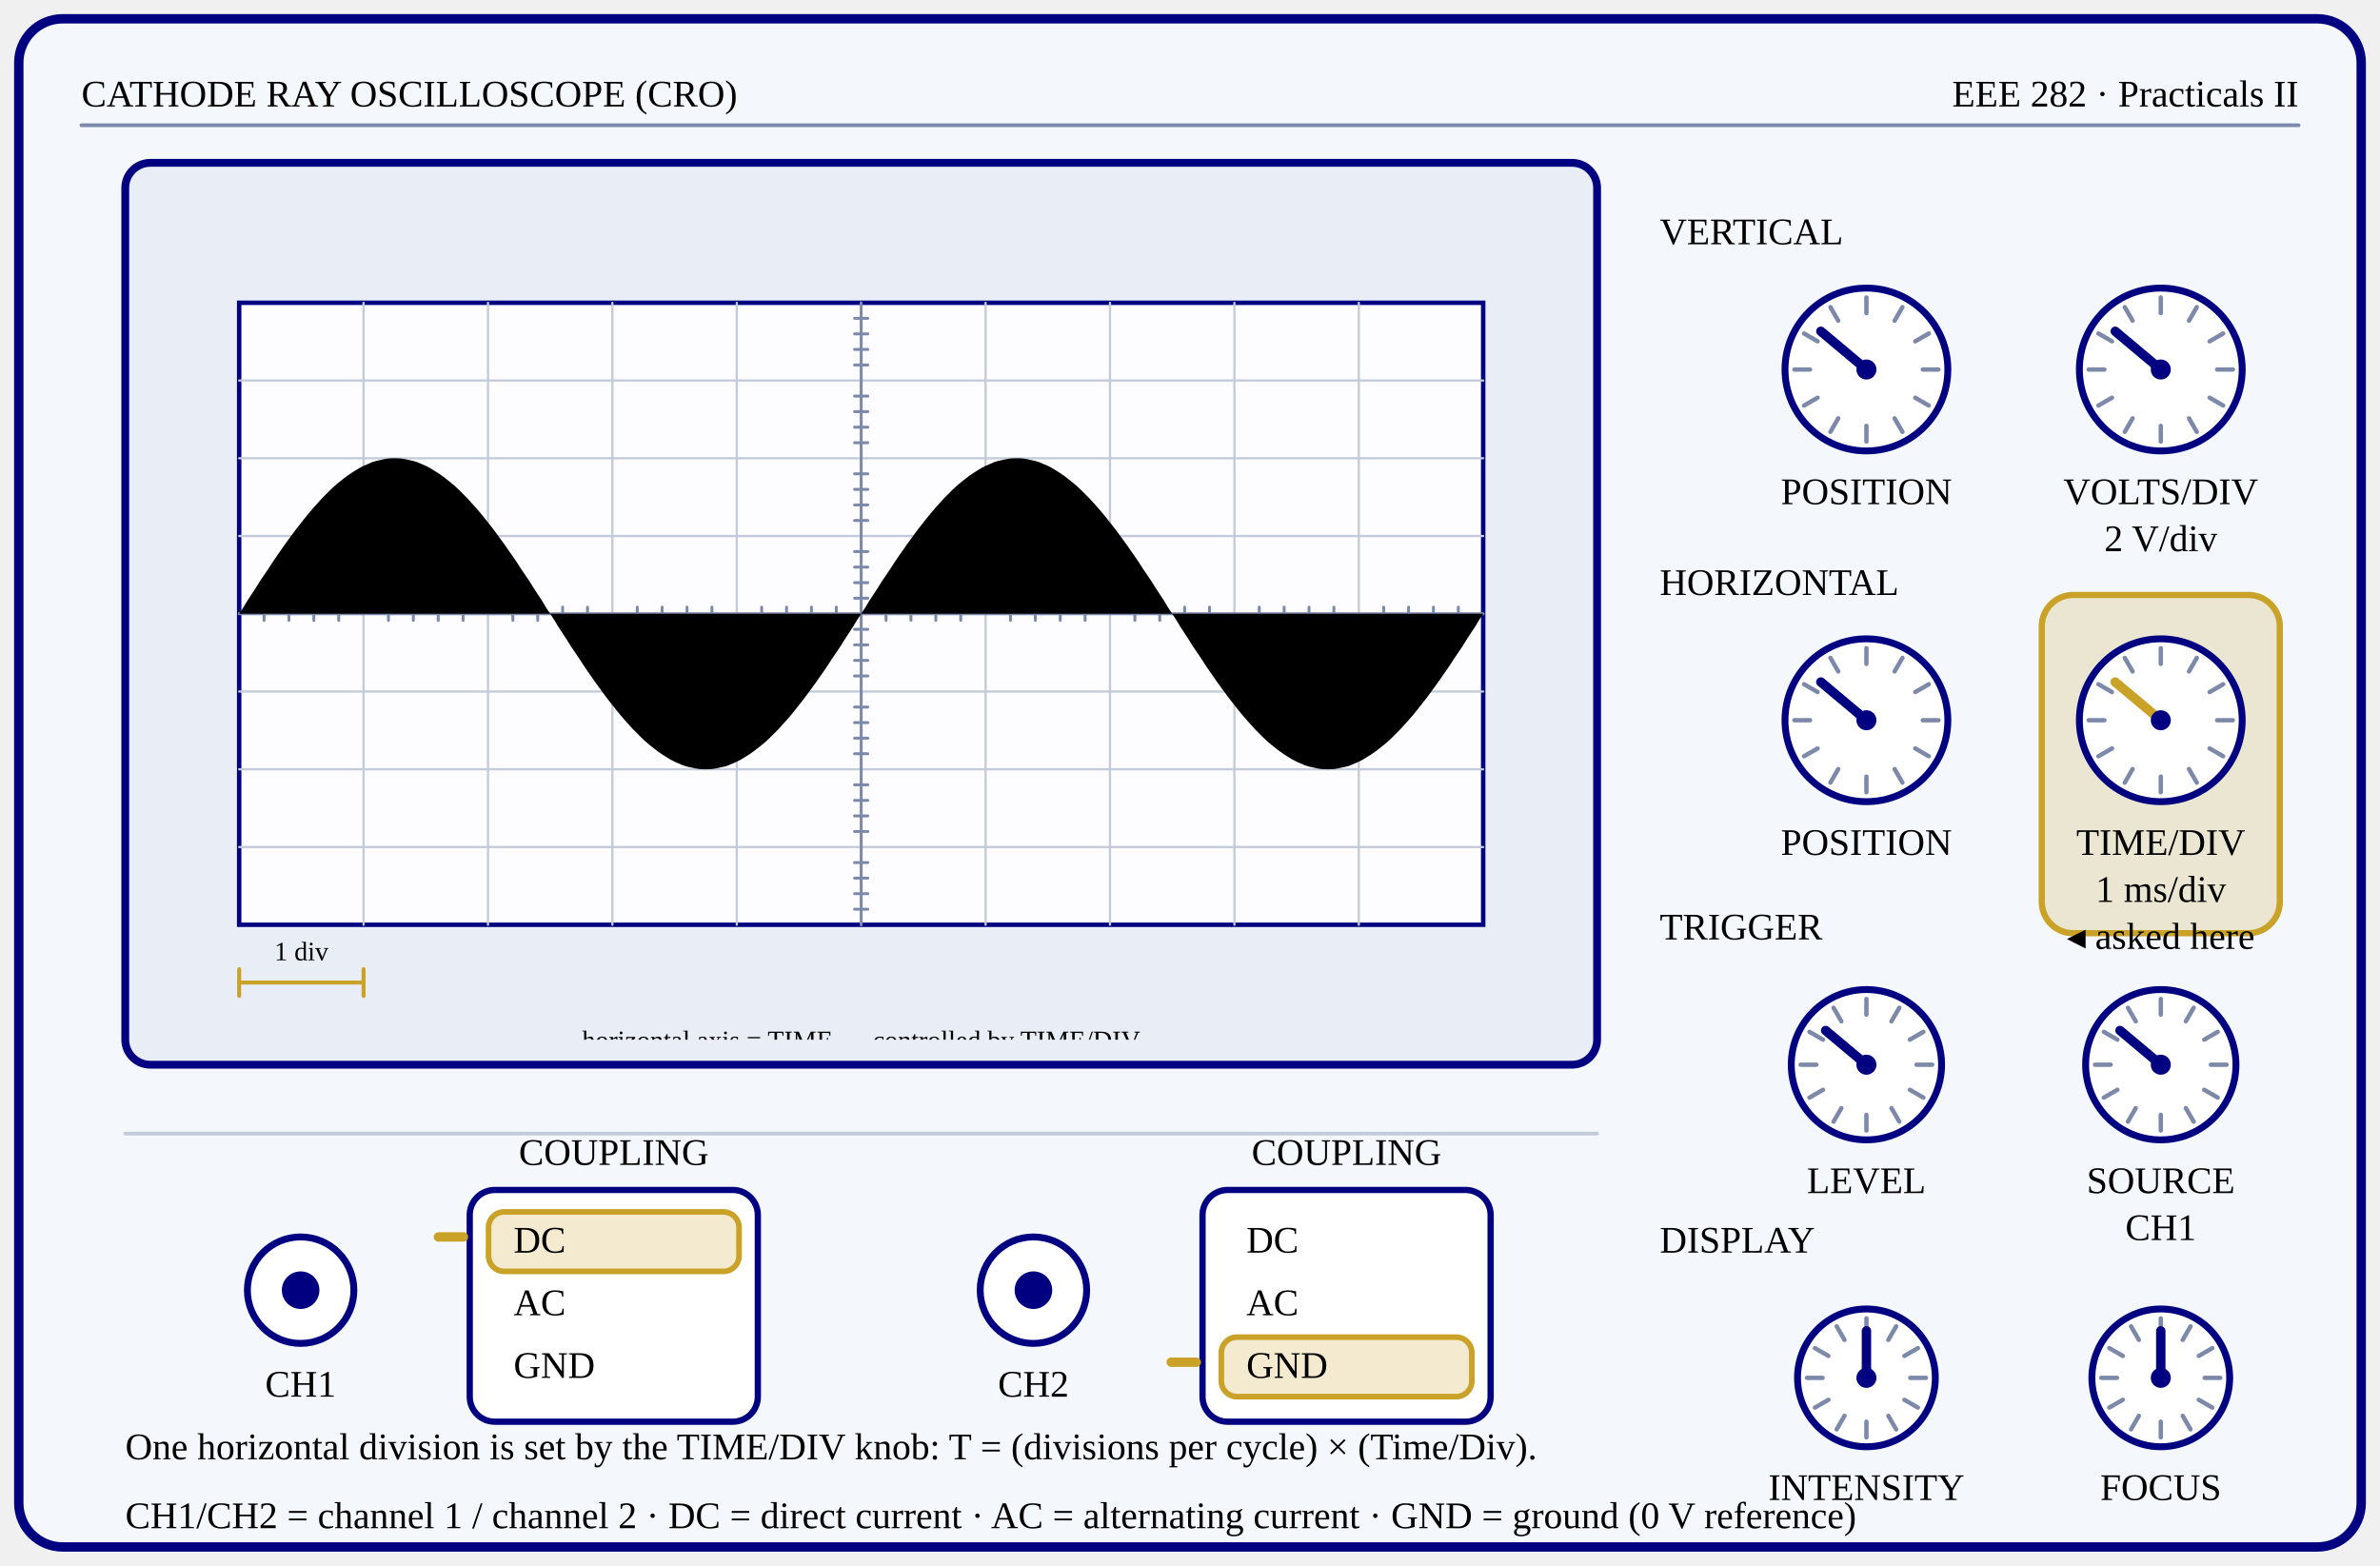
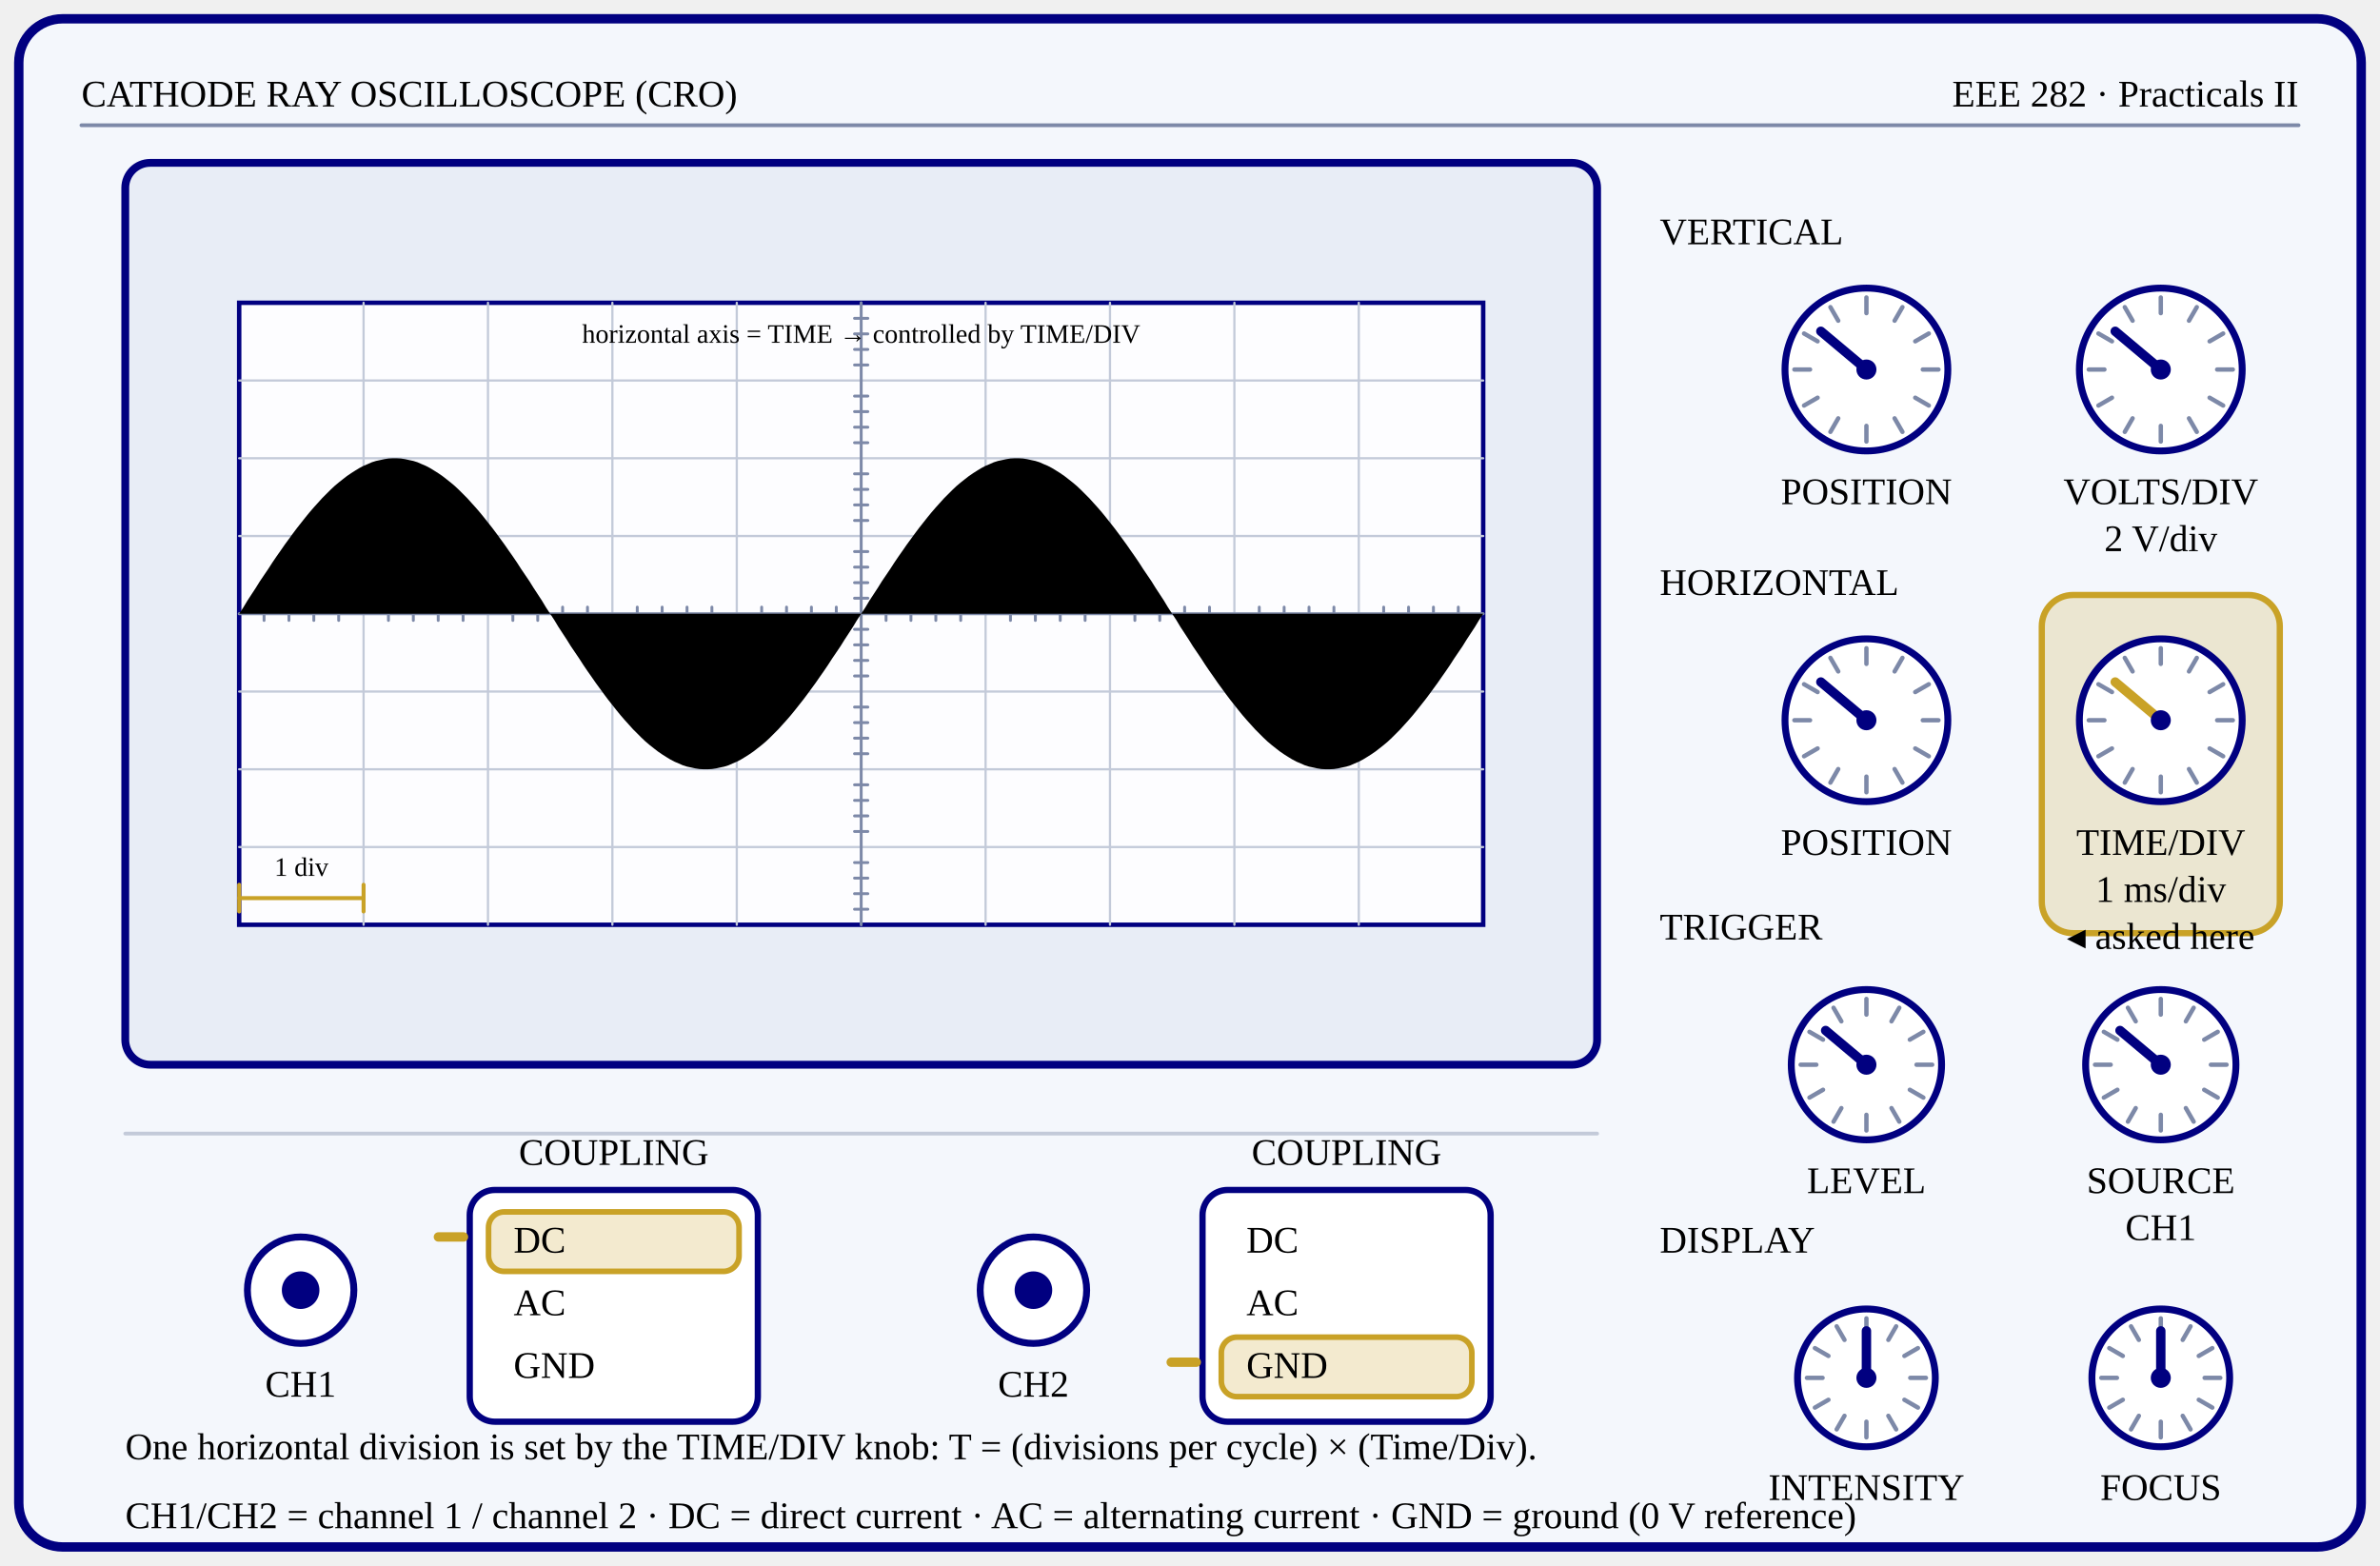
<svg xmlns="http://www.w3.org/2000/svg" class="diagram-svg" viewBox="0 0 760 500" preserveAspectRatio="xMidYMid meet" role="img">
  <rect x="6" y="6" width="748" height="488" rx="14" fill="#f4f7fc" stroke="#010080" stroke-width="3" />
  <text class="tb" x="26" y="34">CATHODE RAY OSCILLOSCOPE (CRO)</text>
  <text class="t11" x="734" y="34" text-anchor="end">EEE 282 · Practicals II</text>
  <line x1="26" y1="40" x2="734" y2="40" stroke="#7d89a8" stroke-width="1.2" stroke-linecap="round" />
  <rect x="40" y="52" width="470" height="288" rx="8" fill="#e8edf6" stroke="#010080" stroke-width="2.5" />
  <svg x="48" y="60" width="454" height="272" viewBox="0 0 640 320" preserveAspectRatio="xMidYMid meet">
    <rect x="40" y="20" width="560" height="280" fill="#fdfdff" stroke="#010080" stroke-width="2" />
    <line x1="96" y1="20" x2="96" y2="300" stroke="#c3cad9" stroke-width="1" stroke-linecap="round" />
    <line x1="152" y1="20" x2="152" y2="300" stroke="#c3cad9" stroke-width="1" stroke-linecap="round" />
    <line x1="208" y1="20" x2="208" y2="300" stroke="#c3cad9" stroke-width="1" stroke-linecap="round" />
    <line x1="264" y1="20" x2="264" y2="300" stroke="#c3cad9" stroke-width="1" stroke-linecap="round" />
    <line x1="320" y1="20" x2="320" y2="300" stroke="#c3cad9" stroke-width="1" stroke-linecap="round" />
    <line x1="376" y1="20" x2="376" y2="300" stroke="#c3cad9" stroke-width="1" stroke-linecap="round" />
    <line x1="432" y1="20" x2="432" y2="300" stroke="#c3cad9" stroke-width="1" stroke-linecap="round" />
    <line x1="488" y1="20" x2="488" y2="300" stroke="#c3cad9" stroke-width="1" stroke-linecap="round" />
    <line x1="544" y1="20" x2="544" y2="300" stroke="#c3cad9" stroke-width="1" stroke-linecap="round" />
    <line x1="40" y1="55" x2="600" y2="55" stroke="#c3cad9" stroke-width="1" stroke-linecap="round" />
    <line x1="40" y1="90" x2="600" y2="90" stroke="#c3cad9" stroke-width="1" stroke-linecap="round" />
    <line x1="40" y1="125" x2="600" y2="125" stroke="#c3cad9" stroke-width="1" stroke-linecap="round" />
    <line x1="40" y1="160" x2="600" y2="160" stroke="#c3cad9" stroke-width="1" stroke-linecap="round" />
    <line x1="40" y1="195" x2="600" y2="195" stroke="#c3cad9" stroke-width="1" stroke-linecap="round" />
    <line x1="40" y1="230" x2="600" y2="230" stroke="#c3cad9" stroke-width="1" stroke-linecap="round" />
    <line x1="40" y1="265" x2="600" y2="265" stroke="#c3cad9" stroke-width="1" stroke-linecap="round" />
    <line x1="40" y1="160" x2="600" y2="160" stroke="#7d89a8" stroke-width="1.3" stroke-linecap="round" />
    <line x1="320" y1="20" x2="320" y2="300" stroke="#7d89a8" stroke-width="1.3" stroke-linecap="round" />
    <line x1="51.2" y1="157" x2="51.2" y2="163" stroke="#7d89a8" stroke-width="1.3" stroke-linecap="round" />
    <line x1="62.4" y1="157" x2="62.4" y2="163" stroke="#7d89a8" stroke-width="1.3" stroke-linecap="round" />
    <line x1="73.6" y1="157" x2="73.6" y2="163" stroke="#7d89a8" stroke-width="1.3" stroke-linecap="round" />
    <line x1="84.8" y1="157" x2="84.8" y2="163" stroke="#7d89a8" stroke-width="1.3" stroke-linecap="round" />
    <line x1="107.2" y1="157" x2="107.2" y2="163" stroke="#7d89a8" stroke-width="1.3" stroke-linecap="round" />
    <line x1="118.4" y1="157" x2="118.4" y2="163" stroke="#7d89a8" stroke-width="1.3" stroke-linecap="round" />
    <line x1="129.6" y1="157" x2="129.6" y2="163" stroke="#7d89a8" stroke-width="1.3" stroke-linecap="round" />
    <line x1="140.8" y1="157" x2="140.8" y2="163" stroke="#7d89a8" stroke-width="1.3" stroke-linecap="round" />
    <line x1="163.2" y1="157" x2="163.2" y2="163" stroke="#7d89a8" stroke-width="1.3" stroke-linecap="round" />
    <line x1="174.4" y1="157" x2="174.4" y2="163" stroke="#7d89a8" stroke-width="1.3" stroke-linecap="round" />
    <line x1="185.6" y1="157" x2="185.6" y2="163" stroke="#7d89a8" stroke-width="1.3" stroke-linecap="round" />
    <line x1="196.8" y1="157" x2="196.8" y2="163" stroke="#7d89a8" stroke-width="1.3" stroke-linecap="round" />
    <line x1="219.2" y1="157" x2="219.2" y2="163" stroke="#7d89a8" stroke-width="1.3" stroke-linecap="round" />
    <line x1="230.4" y1="157" x2="230.4" y2="163" stroke="#7d89a8" stroke-width="1.3" stroke-linecap="round" />
    <line x1="241.6" y1="157" x2="241.6" y2="163" stroke="#7d89a8" stroke-width="1.3" stroke-linecap="round" />
    <line x1="252.8" y1="157" x2="252.8" y2="163" stroke="#7d89a8" stroke-width="1.3" stroke-linecap="round" />
    <line x1="275.2" y1="157" x2="275.2" y2="163" stroke="#7d89a8" stroke-width="1.3" stroke-linecap="round" />
    <line x1="286.4" y1="157" x2="286.4" y2="163" stroke="#7d89a8" stroke-width="1.3" stroke-linecap="round" />
    <line x1="297.6" y1="157" x2="297.6" y2="163" stroke="#7d89a8" stroke-width="1.3" stroke-linecap="round" />
    <line x1="308.8" y1="157" x2="308.8" y2="163" stroke="#7d89a8" stroke-width="1.3" stroke-linecap="round" />
    <line x1="331.2" y1="157" x2="331.2" y2="163" stroke="#7d89a8" stroke-width="1.3" stroke-linecap="round" />
    <line x1="342.4" y1="157" x2="342.4" y2="163" stroke="#7d89a8" stroke-width="1.3" stroke-linecap="round" />
    <line x1="353.6" y1="157" x2="353.6" y2="163" stroke="#7d89a8" stroke-width="1.3" stroke-linecap="round" />
    <line x1="364.8" y1="157" x2="364.8" y2="163" stroke="#7d89a8" stroke-width="1.3" stroke-linecap="round" />
    <line x1="387.2" y1="157" x2="387.2" y2="163" stroke="#7d89a8" stroke-width="1.3" stroke-linecap="round" />
    <line x1="398.4" y1="157" x2="398.4" y2="163" stroke="#7d89a8" stroke-width="1.3" stroke-linecap="round" />
    <line x1="409.6" y1="157" x2="409.6" y2="163" stroke="#7d89a8" stroke-width="1.3" stroke-linecap="round" />
    <line x1="420.8" y1="157" x2="420.8" y2="163" stroke="#7d89a8" stroke-width="1.3" stroke-linecap="round" />
    <line x1="443.2" y1="157" x2="443.2" y2="163" stroke="#7d89a8" stroke-width="1.3" stroke-linecap="round" />
    <line x1="454.4" y1="157" x2="454.4" y2="163" stroke="#7d89a8" stroke-width="1.3" stroke-linecap="round" />
    <line x1="465.6" y1="157" x2="465.6" y2="163" stroke="#7d89a8" stroke-width="1.3" stroke-linecap="round" />
    <line x1="476.8" y1="157" x2="476.8" y2="163" stroke="#7d89a8" stroke-width="1.3" stroke-linecap="round" />
    <line x1="499.2" y1="157" x2="499.2" y2="163" stroke="#7d89a8" stroke-width="1.3" stroke-linecap="round" />
    <line x1="510.4" y1="157" x2="510.4" y2="163" stroke="#7d89a8" stroke-width="1.3" stroke-linecap="round" />
    <line x1="521.6" y1="157" x2="521.6" y2="163" stroke="#7d89a8" stroke-width="1.3" stroke-linecap="round" />
    <line x1="532.8" y1="157" x2="532.8" y2="163" stroke="#7d89a8" stroke-width="1.3" stroke-linecap="round" />
    <line x1="555.2" y1="157" x2="555.2" y2="163" stroke="#7d89a8" stroke-width="1.3" stroke-linecap="round" />
    <line x1="566.4" y1="157" x2="566.4" y2="163" stroke="#7d89a8" stroke-width="1.3" stroke-linecap="round" />
    <line x1="577.6" y1="157" x2="577.6" y2="163" stroke="#7d89a8" stroke-width="1.3" stroke-linecap="round" />
    <line x1="588.8" y1="157" x2="588.8" y2="163" stroke="#7d89a8" stroke-width="1.3" stroke-linecap="round" />
    <line x1="317" y1="27" x2="323" y2="27" stroke="#7d89a8" stroke-width="1.3" stroke-linecap="round" />
    <line x1="317" y1="34" x2="323" y2="34" stroke="#7d89a8" stroke-width="1.3" stroke-linecap="round" />
    <line x1="317" y1="41" x2="323" y2="41" stroke="#7d89a8" stroke-width="1.3" stroke-linecap="round" />
    <line x1="317" y1="48" x2="323" y2="48" stroke="#7d89a8" stroke-width="1.3" stroke-linecap="round" />
    <line x1="317" y1="62" x2="323" y2="62" stroke="#7d89a8" stroke-width="1.3" stroke-linecap="round" />
    <line x1="317" y1="69" x2="323" y2="69" stroke="#7d89a8" stroke-width="1.3" stroke-linecap="round" />
    <line x1="317" y1="76" x2="323" y2="76" stroke="#7d89a8" stroke-width="1.3" stroke-linecap="round" />
    <line x1="317" y1="83" x2="323" y2="83" stroke="#7d89a8" stroke-width="1.3" stroke-linecap="round" />
    <line x1="317" y1="97" x2="323" y2="97" stroke="#7d89a8" stroke-width="1.3" stroke-linecap="round" />
    <line x1="317" y1="104" x2="323" y2="104" stroke="#7d89a8" stroke-width="1.3" stroke-linecap="round" />
    <line x1="317" y1="111" x2="323" y2="111" stroke="#7d89a8" stroke-width="1.3" stroke-linecap="round" />
    <line x1="317" y1="118" x2="323" y2="118" stroke="#7d89a8" stroke-width="1.3" stroke-linecap="round" />
    <line x1="317" y1="132" x2="323" y2="132" stroke="#7d89a8" stroke-width="1.3" stroke-linecap="round" />
    <line x1="317" y1="139" x2="323" y2="139" stroke="#7d89a8" stroke-width="1.3" stroke-linecap="round" />
    <line x1="317" y1="146" x2="323" y2="146" stroke="#7d89a8" stroke-width="1.3" stroke-linecap="round" />
    <line x1="317" y1="153" x2="323" y2="153" stroke="#7d89a8" stroke-width="1.3" stroke-linecap="round" />
    <line x1="317" y1="167" x2="323" y2="167" stroke="#7d89a8" stroke-width="1.3" stroke-linecap="round" />
    <line x1="317" y1="174" x2="323" y2="174" stroke="#7d89a8" stroke-width="1.3" stroke-linecap="round" />
    <line x1="317" y1="181" x2="323" y2="181" stroke="#7d89a8" stroke-width="1.3" stroke-linecap="round" />
    <line x1="317" y1="188" x2="323" y2="188" stroke="#7d89a8" stroke-width="1.3" stroke-linecap="round" />
    <line x1="317" y1="202" x2="323" y2="202" stroke="#7d89a8" stroke-width="1.3" stroke-linecap="round" />
    <line x1="317" y1="209" x2="323" y2="209" stroke="#7d89a8" stroke-width="1.3" stroke-linecap="round" />
    <line x1="317" y1="216" x2="323" y2="216" stroke="#7d89a8" stroke-width="1.3" stroke-linecap="round" />
    <line x1="317" y1="223" x2="323" y2="223" stroke="#7d89a8" stroke-width="1.3" stroke-linecap="round" />
    <line x1="317" y1="237" x2="323" y2="237" stroke="#7d89a8" stroke-width="1.3" stroke-linecap="round" />
    <line x1="317" y1="244" x2="323" y2="244" stroke="#7d89a8" stroke-width="1.3" stroke-linecap="round" />
    <line x1="317" y1="251" x2="323" y2="251" stroke="#7d89a8" stroke-width="1.3" stroke-linecap="round" />
    <line x1="317" y1="258" x2="323" y2="258" stroke="#7d89a8" stroke-width="1.3" stroke-linecap="round" />
    <line x1="317" y1="272" x2="323" y2="272" stroke="#7d89a8" stroke-width="1.3" stroke-linecap="round" />
    <line x1="317" y1="279" x2="323" y2="279" stroke="#7d89a8" stroke-width="1.3" stroke-linecap="round" />
    <line x1="317" y1="286" x2="323" y2="286" stroke="#7d89a8" stroke-width="1.3" stroke-linecap="round" />
    <line x1="317" y1="293" x2="323" y2="293" stroke="#7d89a8" stroke-width="1.3" stroke-linecap="round" />
    <path class="w" d="M40.0 160.0 L41.9 157.1 L43.7 154.1 L45.6 151.2 L47.5 148.3 L49.3 145.4 L51.2 142.6 L53.1 139.8 L54.9 137.0 L56.8 134.2 L58.7 131.5 L60.5 128.9 L62.4 126.3 L64.3 123.7 L66.1 121.3 L68.0 118.9 L69.9 116.5 L71.7 114.3 L73.6 112.1 L75.5 110.0 L77.3 108.0 L79.2 106.1 L81.1 104.2 L82.9 102.5 L84.8 100.9 L86.7 99.4 L88.5 98.0 L90.4 96.7 L92.3 95.5 L94.1 94.4 L96.0 93.4 L97.9 92.6 L99.7 91.8 L101.6 91.2 L103.5 90.8 L105.3 90.4 L107.2 90.1 L109.1 90.0 L110.9 90.0 L112.8 90.1 L114.7 90.4 L116.5 90.8 L118.4 91.2 L120.3 91.8 L122.1 92.6 L124.0 93.4 L125.9 94.4 L127.7 95.5 L129.6 96.7 L131.5 98.0 L133.3 99.4 L135.2 100.9 L137.1 102.5 L138.9 104.2 L140.8 106.1 L142.7 108.0 L144.5 110.0 L146.4 112.1 L148.3 114.3 L150.1 116.5 L152.0 118.9 L153.9 121.3 L155.7 123.7 L157.6 126.3 L159.5 128.9 L161.3 131.5 L163.2 134.2 L165.1 137.0 L166.9 139.8 L168.8 142.6 L170.7 145.4 L172.5 148.3 L174.4 151.2 L176.3 154.1 L178.1 157.1 L180.0 160.0 L181.9 162.9 L183.7 165.9 L185.6 168.8 L187.5 171.7 L189.3 174.6 L191.2 177.4 L193.1 180.2 L194.9 183.0 L196.8 185.8 L198.7 188.5 L200.5 191.1 L202.4 193.7 L204.3 196.3 L206.1 198.7 L208.0 201.1 L209.9 203.5 L211.7 205.7 L213.6 207.9 L215.5 210.0 L217.3 212.0 L219.2 213.9 L221.1 215.8 L222.9 217.5 L224.8 219.1 L226.7 220.6 L228.5 222.0 L230.4 223.3 L232.3 224.5 L234.1 225.6 L236.0 226.6 L237.9 227.4 L239.7 228.2 L241.6 228.8 L243.5 229.2 L245.3 229.6 L247.2 229.9 L249.1 230.0 L250.9 230.0 L252.8 229.9 L254.7 229.6 L256.5 229.2 L258.4 228.8 L260.3 228.2 L262.1 227.4 L264.0 226.6 L265.9 225.6 L267.7 224.5 L269.6 223.3 L271.5 222.0 L273.3 220.6 L275.2 219.1 L277.1 217.5 L278.9 215.8 L280.8 213.9 L282.7 212.0 L284.5 210.0 L286.4 207.9 L288.3 205.7 L290.1 203.5 L292.0 201.1 L293.9 198.7 L295.7 196.3 L297.6 193.7 L299.5 191.1 L301.3 188.5 L303.2 185.8 L305.1 183.0 L306.9 180.2 L308.8 177.4 L310.7 174.6 L312.5 171.7 L314.4 168.8 L316.3 165.9 L318.1 162.9 L320.0 160.0 L321.9 157.1 L323.7 154.1 L325.6 151.2 L327.5 148.3 L329.3 145.4 L331.2 142.6 L333.1 139.8 L334.9 137.0 L336.8 134.2 L338.7 131.5 L340.5 128.9 L342.4 126.3 L344.3 123.7 L346.1 121.3 L348.0 118.9 L349.9 116.5 L351.7 114.3 L353.6 112.1 L355.5 110.0 L357.3 108.0 L359.2 106.1 L361.1 104.2 L362.9 102.5 L364.8 100.9 L366.7 99.4 L368.5 98.0 L370.4 96.7 L372.3 95.5 L374.1 94.4 L376.0 93.4 L377.9 92.6 L379.7 91.8 L381.6 91.2 L383.5 90.8 L385.3 90.4 L387.2 90.1 L389.1 90.0 L390.9 90.0 L392.8 90.1 L394.7 90.4 L396.5 90.8 L398.4 91.2 L400.3 91.8 L402.1 92.6 L404.0 93.4 L405.9 94.4 L407.7 95.5 L409.6 96.7 L411.5 98.0 L413.3 99.4 L415.2 100.9 L417.1 102.5 L418.9 104.2 L420.8 106.1 L422.7 108.0 L424.5 110.0 L426.4 112.1 L428.3 114.3 L430.1 116.5 L432.0 118.9 L433.9 121.3 L435.7 123.7 L437.6 126.3 L439.5 128.9 L441.3 131.5 L443.2 134.2 L445.1 137.0 L446.9 139.8 L448.8 142.6 L450.7 145.4 L452.5 148.3 L454.4 151.2 L456.3 154.1 L458.1 157.1 L460.0 160.0 L461.9 162.9 L463.7 165.9 L465.6 168.8 L467.5 171.7 L469.3 174.6 L471.2 177.4 L473.1 180.2 L474.9 183.0 L476.8 185.8 L478.7 188.5 L480.5 191.1 L482.4 193.7 L484.3 196.3 L486.1 198.7 L488.0 201.1 L489.9 203.5 L491.7 205.7 L493.6 207.9 L495.5 210.0 L497.3 212.0 L499.2 213.9 L501.1 215.8 L502.9 217.5 L504.8 219.1 L506.7 220.6 L508.5 222.0 L510.4 223.3 L512.3 224.5 L514.1 225.6 L516.0 226.6 L517.9 227.4 L519.7 228.2 L521.6 228.8 L523.5 229.2 L525.3 229.6 L527.2 229.9 L529.1 230.0 L530.9 230.0 L532.8 229.9 L534.7 229.6 L536.5 229.2 L538.4 228.8 L540.3 228.2 L542.1 227.4 L544.0 226.6 L545.9 225.6 L547.7 224.5 L549.6 223.3 L551.5 222.0 L553.3 220.6 L555.2 219.1 L557.1 217.5 L558.9 215.8 L560.8 213.9 L562.7 212.0 L564.5 210.0 L566.4 207.9 L568.3 205.7 L570.1 203.5 L572.0 201.1 L573.9 198.7 L575.7 196.3 L577.6 193.7 L579.5 191.1 L581.3 188.5 L583.2 185.8 L585.1 183.0 L586.9 180.2 L588.8 177.4 L590.7 174.6 L592.5 171.7 L594.4 168.8 L596.3 165.9 L598.1 162.9 L600.0 160.0" />
-     <line x1="40" y1="326" x2="96" y2="326" stroke="#C9A227" stroke-width="1.8" stroke-linecap="round" />
-     <line x1="40" y1="320" x2="40" y2="332" stroke="#C9A227" stroke-width="1.8" stroke-linecap="round" />
-     <line x1="96" y1="320" x2="96" y2="332" stroke="#C9A227" stroke-width="1.8" stroke-linecap="round" />
-     <text class="tg" x="68" y="316" text-anchor="middle">1 div</text>
-     <text class="t13" x="320" y="356" text-anchor="middle">horizontal axis = TIME → controlled by TIME/DIV</text>
+     <line x1="40" y1="288" x2="96" y2="288" stroke="#C9A227" stroke-width="1.8" stroke-linecap="round" />
+     <line x1="40" y1="282" x2="40" y2="294" stroke="#C9A227" stroke-width="1.8" stroke-linecap="round" />
+     <line x1="96" y1="282" x2="96" y2="294" stroke="#C9A227" stroke-width="1.8" stroke-linecap="round" />
+     <text class="tg" x="68" y="278" text-anchor="middle">1 div</text>
+     <text class="t13" x="320" y="38" text-anchor="middle">horizontal axis = TIME → controlled by TIME/DIV</text>
  </svg>
  <text class="tb" x="530" y="78">VERTICAL</text>
  <circle cx="596" cy="118" r="26" fill="#ffffff" stroke="#010080" stroke-width="2.2" />
  <line x1="580.412" y1="109" x2="576.081" y2="106.5" stroke="#7d89a8" stroke-width="1.4" stroke-linecap="round" />
  <line x1="587" y1="102.412" x2="584.5" y2="98.081" stroke="#7d89a8" stroke-width="1.4" stroke-linecap="round" />
  <line x1="596" y1="100" x2="596" y2="95" stroke="#7d89a8" stroke-width="1.4" stroke-linecap="round" />
  <line x1="605" y1="102.412" x2="607.5" y2="98.081" stroke="#7d89a8" stroke-width="1.4" stroke-linecap="round" />
  <line x1="611.588" y1="109" x2="615.919" y2="106.5" stroke="#7d89a8" stroke-width="1.4" stroke-linecap="round" />
  <line x1="614" y1="118" x2="619" y2="118" stroke="#7d89a8" stroke-width="1.4" stroke-linecap="round" />
  <line x1="611.588" y1="127" x2="615.919" y2="129.5" stroke="#7d89a8" stroke-width="1.4" stroke-linecap="round" />
  <line x1="605" y1="133.588" x2="607.5" y2="137.919" stroke="#7d89a8" stroke-width="1.4" stroke-linecap="round" />
  <line x1="596" y1="136" x2="596" y2="141" stroke="#7d89a8" stroke-width="1.4" stroke-linecap="round" />
  <line x1="587" y1="133.588" x2="584.5" y2="137.919" stroke="#7d89a8" stroke-width="1.4" stroke-linecap="round" />
  <line x1="580.412" y1="127" x2="576.081" y2="129.5" stroke="#7d89a8" stroke-width="1.4" stroke-linecap="round" />
  <line x1="578" y1="118" x2="573" y2="118" stroke="#7d89a8" stroke-width="1.4" stroke-linecap="round" />
  <line x1="596" y1="118" x2="581.445" y2="105.787" stroke="#010080" stroke-width="3" stroke-linecap="round" />
  <circle cx="596" cy="118" r="3.2" fill="#010080" />
  <text class="tb" x="596" y="161" text-anchor="middle">POSITION</text>
  <circle cx="690" cy="118" r="26" fill="#ffffff" stroke="#010080" stroke-width="2.2" />
  <line x1="674.412" y1="109" x2="670.081" y2="106.5" stroke="#7d89a8" stroke-width="1.4" stroke-linecap="round" />
  <line x1="681" y1="102.412" x2="678.5" y2="98.081" stroke="#7d89a8" stroke-width="1.4" stroke-linecap="round" />
  <line x1="690" y1="100" x2="690" y2="95" stroke="#7d89a8" stroke-width="1.4" stroke-linecap="round" />
  <line x1="699" y1="102.412" x2="701.5" y2="98.081" stroke="#7d89a8" stroke-width="1.4" stroke-linecap="round" />
  <line x1="705.588" y1="109" x2="709.919" y2="106.5" stroke="#7d89a8" stroke-width="1.4" stroke-linecap="round" />
  <line x1="708" y1="118" x2="713" y2="118" stroke="#7d89a8" stroke-width="1.4" stroke-linecap="round" />
  <line x1="705.588" y1="127" x2="709.919" y2="129.5" stroke="#7d89a8" stroke-width="1.4" stroke-linecap="round" />
  <line x1="699" y1="133.588" x2="701.5" y2="137.919" stroke="#7d89a8" stroke-width="1.4" stroke-linecap="round" />
  <line x1="690" y1="136" x2="690" y2="141" stroke="#7d89a8" stroke-width="1.4" stroke-linecap="round" />
  <line x1="681" y1="133.588" x2="678.5" y2="137.919" stroke="#7d89a8" stroke-width="1.4" stroke-linecap="round" />
  <line x1="674.412" y1="127" x2="670.081" y2="129.5" stroke="#7d89a8" stroke-width="1.4" stroke-linecap="round" />
  <line x1="672" y1="118" x2="667" y2="118" stroke="#7d89a8" stroke-width="1.4" stroke-linecap="round" />
  <line x1="690" y1="118" x2="675.445" y2="105.787" stroke="#010080" stroke-width="3" stroke-linecap="round" />
  <circle cx="690" cy="118" r="3.2" fill="#010080" />
  <text class="tb" x="690" y="161" text-anchor="middle">VOLTS/DIV</text>
  <text class="t11" x="690" y="176" text-anchor="middle">2 V/div</text>
  <text class="tb" x="530" y="190">HORIZONTAL</text>
  <circle cx="596" cy="230" r="26" fill="#ffffff" stroke="#010080" stroke-width="2.2" />
  <line x1="580.412" y1="221" x2="576.081" y2="218.5" stroke="#7d89a8" stroke-width="1.4" stroke-linecap="round" />
  <line x1="587" y1="214.412" x2="584.5" y2="210.081" stroke="#7d89a8" stroke-width="1.4" stroke-linecap="round" />
  <line x1="596" y1="212" x2="596" y2="207" stroke="#7d89a8" stroke-width="1.4" stroke-linecap="round" />
  <line x1="605" y1="214.412" x2="607.5" y2="210.081" stroke="#7d89a8" stroke-width="1.4" stroke-linecap="round" />
  <line x1="611.588" y1="221" x2="615.919" y2="218.5" stroke="#7d89a8" stroke-width="1.4" stroke-linecap="round" />
  <line x1="614" y1="230" x2="619" y2="230" stroke="#7d89a8" stroke-width="1.4" stroke-linecap="round" />
  <line x1="611.588" y1="239" x2="615.919" y2="241.5" stroke="#7d89a8" stroke-width="1.4" stroke-linecap="round" />
  <line x1="605" y1="245.588" x2="607.5" y2="249.919" stroke="#7d89a8" stroke-width="1.4" stroke-linecap="round" />
  <line x1="596" y1="248" x2="596" y2="253" stroke="#7d89a8" stroke-width="1.4" stroke-linecap="round" />
  <line x1="587" y1="245.588" x2="584.5" y2="249.919" stroke="#7d89a8" stroke-width="1.4" stroke-linecap="round" />
  <line x1="580.412" y1="239" x2="576.081" y2="241.5" stroke="#7d89a8" stroke-width="1.4" stroke-linecap="round" />
  <line x1="578" y1="230" x2="573" y2="230" stroke="#7d89a8" stroke-width="1.4" stroke-linecap="round" />
  <line x1="596" y1="230" x2="581.445" y2="217.787" stroke="#010080" stroke-width="3" stroke-linecap="round" />
  <circle cx="596" cy="230" r="3.2" fill="#010080" />
  <text class="tb" x="596" y="273" text-anchor="middle">POSITION</text>
  <rect x="652" y="190" width="76" height="108" rx="10" fill="rgba(201,162,39,0.20)" stroke="#C9A227" stroke-width="2" />
  <circle cx="690" cy="230" r="26" fill="#ffffff" stroke="#010080" stroke-width="2.2" />
  <line x1="674.412" y1="221" x2="670.081" y2="218.5" stroke="#7d89a8" stroke-width="1.4" stroke-linecap="round" />
  <line x1="681" y1="214.412" x2="678.5" y2="210.081" stroke="#7d89a8" stroke-width="1.4" stroke-linecap="round" />
  <line x1="690" y1="212" x2="690" y2="207" stroke="#7d89a8" stroke-width="1.4" stroke-linecap="round" />
  <line x1="699" y1="214.412" x2="701.5" y2="210.081" stroke="#7d89a8" stroke-width="1.4" stroke-linecap="round" />
  <line x1="705.588" y1="221" x2="709.919" y2="218.5" stroke="#7d89a8" stroke-width="1.4" stroke-linecap="round" />
  <line x1="708" y1="230" x2="713" y2="230" stroke="#7d89a8" stroke-width="1.4" stroke-linecap="round" />
  <line x1="705.588" y1="239" x2="709.919" y2="241.5" stroke="#7d89a8" stroke-width="1.4" stroke-linecap="round" />
  <line x1="699" y1="245.588" x2="701.5" y2="249.919" stroke="#7d89a8" stroke-width="1.4" stroke-linecap="round" />
  <line x1="690" y1="248" x2="690" y2="253" stroke="#7d89a8" stroke-width="1.4" stroke-linecap="round" />
  <line x1="681" y1="245.588" x2="678.5" y2="249.919" stroke="#7d89a8" stroke-width="1.4" stroke-linecap="round" />
  <line x1="674.412" y1="239" x2="670.081" y2="241.5" stroke="#7d89a8" stroke-width="1.4" stroke-linecap="round" />
  <line x1="672" y1="230" x2="667" y2="230" stroke="#7d89a8" stroke-width="1.4" stroke-linecap="round" />
  <line x1="690" y1="230" x2="675.445" y2="217.787" stroke="#C9A227" stroke-width="3" stroke-linecap="round" />
  <circle cx="690" cy="230" r="3.2" fill="#010080" />
  <text class="tg" x="690" y="273" text-anchor="middle">TIME/DIV</text>
  <text class="t11" x="690" y="288" text-anchor="middle">1 ms/div</text>
  <text class="tg" x="690" y="303" text-anchor="middle">◂ asked here</text>
  <text class="tb" x="530" y="300">TRIGGER</text>
  <circle cx="596" cy="340" r="24" fill="#ffffff" stroke="#010080" stroke-width="2.2" />
  <line x1="582.144" y1="332" x2="577.813" y2="329.5" stroke="#7d89a8" stroke-width="1.4" stroke-linecap="round" />
  <line x1="588" y1="326.144" x2="585.5" y2="321.813" stroke="#7d89a8" stroke-width="1.4" stroke-linecap="round" />
  <line x1="596" y1="324" x2="596" y2="319" stroke="#7d89a8" stroke-width="1.4" stroke-linecap="round" />
  <line x1="604" y1="326.144" x2="606.5" y2="321.813" stroke="#7d89a8" stroke-width="1.4" stroke-linecap="round" />
  <line x1="609.856" y1="332" x2="614.187" y2="329.5" stroke="#7d89a8" stroke-width="1.4" stroke-linecap="round" />
  <line x1="612" y1="340" x2="617" y2="340" stroke="#7d89a8" stroke-width="1.4" stroke-linecap="round" />
  <line x1="609.856" y1="348" x2="614.187" y2="350.5" stroke="#7d89a8" stroke-width="1.4" stroke-linecap="round" />
  <line x1="604" y1="353.856" x2="606.5" y2="358.187" stroke="#7d89a8" stroke-width="1.4" stroke-linecap="round" />
  <line x1="596" y1="356" x2="596" y2="361" stroke="#7d89a8" stroke-width="1.4" stroke-linecap="round" />
  <line x1="588" y1="353.856" x2="585.5" y2="358.187" stroke="#7d89a8" stroke-width="1.4" stroke-linecap="round" />
  <line x1="582.144" y1="348" x2="577.813" y2="350.5" stroke="#7d89a8" stroke-width="1.4" stroke-linecap="round" />
  <line x1="580" y1="340" x2="575" y2="340" stroke="#7d89a8" stroke-width="1.4" stroke-linecap="round" />
  <line x1="596" y1="340" x2="582.977" y2="329.073" stroke="#010080" stroke-width="3" stroke-linecap="round" />
  <circle cx="596" cy="340" r="3.2" fill="#010080" />
  <text class="tb" x="596" y="381" text-anchor="middle">LEVEL</text>
  <circle cx="690" cy="340" r="24" fill="#ffffff" stroke="#010080" stroke-width="2.2" />
  <line x1="676.144" y1="332" x2="671.813" y2="329.5" stroke="#7d89a8" stroke-width="1.4" stroke-linecap="round" />
  <line x1="682" y1="326.144" x2="679.5" y2="321.813" stroke="#7d89a8" stroke-width="1.4" stroke-linecap="round" />
  <line x1="690" y1="324" x2="690" y2="319" stroke="#7d89a8" stroke-width="1.4" stroke-linecap="round" />
  <line x1="698" y1="326.144" x2="700.5" y2="321.813" stroke="#7d89a8" stroke-width="1.4" stroke-linecap="round" />
  <line x1="703.856" y1="332" x2="708.187" y2="329.5" stroke="#7d89a8" stroke-width="1.4" stroke-linecap="round" />
  <line x1="706" y1="340" x2="711" y2="340" stroke="#7d89a8" stroke-width="1.4" stroke-linecap="round" />
  <line x1="703.856" y1="348" x2="708.187" y2="350.5" stroke="#7d89a8" stroke-width="1.4" stroke-linecap="round" />
  <line x1="698" y1="353.856" x2="700.5" y2="358.187" stroke="#7d89a8" stroke-width="1.4" stroke-linecap="round" />
  <line x1="690" y1="356" x2="690" y2="361" stroke="#7d89a8" stroke-width="1.4" stroke-linecap="round" />
  <line x1="682" y1="353.856" x2="679.5" y2="358.187" stroke="#7d89a8" stroke-width="1.4" stroke-linecap="round" />
  <line x1="676.144" y1="348" x2="671.813" y2="350.5" stroke="#7d89a8" stroke-width="1.4" stroke-linecap="round" />
  <line x1="674" y1="340" x2="669" y2="340" stroke="#7d89a8" stroke-width="1.4" stroke-linecap="round" />
  <line x1="690" y1="340" x2="676.977" y2="329.073" stroke="#010080" stroke-width="3" stroke-linecap="round" />
  <circle cx="690" cy="340" r="3.2" fill="#010080" />
  <text class="tb" x="690" y="381" text-anchor="middle">SOURCE</text>
  <text class="t11" x="690" y="396" text-anchor="middle">CH1</text>
  <text class="tb" x="530" y="400">DISPLAY</text>
  <circle cx="596" cy="440" r="22" fill="#ffffff" stroke="#010080" stroke-width="2.2" />
  <line x1="583.876" y1="433" x2="579.546" y2="430.5" stroke="#7d89a8" stroke-width="1.4" stroke-linecap="round" />
  <line x1="589" y1="427.876" x2="586.5" y2="423.546" stroke="#7d89a8" stroke-width="1.4" stroke-linecap="round" />
  <line x1="596" y1="426" x2="596" y2="421" stroke="#7d89a8" stroke-width="1.4" stroke-linecap="round" />
  <line x1="603" y1="427.876" x2="605.5" y2="423.546" stroke="#7d89a8" stroke-width="1.4" stroke-linecap="round" />
  <line x1="608.124" y1="433" x2="612.454" y2="430.5" stroke="#7d89a8" stroke-width="1.4" stroke-linecap="round" />
  <line x1="610" y1="440" x2="615" y2="440" stroke="#7d89a8" stroke-width="1.4" stroke-linecap="round" />
  <line x1="608.124" y1="447" x2="612.454" y2="449.5" stroke="#7d89a8" stroke-width="1.4" stroke-linecap="round" />
  <line x1="603" y1="452.124" x2="605.5" y2="456.454" stroke="#7d89a8" stroke-width="1.4" stroke-linecap="round" />
  <line x1="596" y1="454" x2="596" y2="459" stroke="#7d89a8" stroke-width="1.4" stroke-linecap="round" />
  <line x1="589" y1="452.124" x2="586.5" y2="456.454" stroke="#7d89a8" stroke-width="1.4" stroke-linecap="round" />
  <line x1="583.876" y1="447" x2="579.546" y2="449.5" stroke="#7d89a8" stroke-width="1.4" stroke-linecap="round" />
  <line x1="582" y1="440" x2="577" y2="440" stroke="#7d89a8" stroke-width="1.4" stroke-linecap="round" />
  <line x1="596" y1="440" x2="596" y2="425" stroke="#010080" stroke-width="3" stroke-linecap="round" />
  <circle cx="596" cy="440" r="3.2" fill="#010080" />
  <text class="tb" x="596" y="479" text-anchor="middle">INTENSITY</text>
  <circle cx="690" cy="440" r="22" fill="#ffffff" stroke="#010080" stroke-width="2.2" />
  <line x1="677.876" y1="433" x2="673.546" y2="430.5" stroke="#7d89a8" stroke-width="1.4" stroke-linecap="round" />
  <line x1="683" y1="427.876" x2="680.5" y2="423.546" stroke="#7d89a8" stroke-width="1.4" stroke-linecap="round" />
  <line x1="690" y1="426" x2="690" y2="421" stroke="#7d89a8" stroke-width="1.4" stroke-linecap="round" />
  <line x1="697" y1="427.876" x2="699.5" y2="423.546" stroke="#7d89a8" stroke-width="1.4" stroke-linecap="round" />
  <line x1="702.124" y1="433" x2="706.454" y2="430.5" stroke="#7d89a8" stroke-width="1.4" stroke-linecap="round" />
  <line x1="704" y1="440" x2="709" y2="440" stroke="#7d89a8" stroke-width="1.4" stroke-linecap="round" />
  <line x1="702.124" y1="447" x2="706.454" y2="449.5" stroke="#7d89a8" stroke-width="1.4" stroke-linecap="round" />
  <line x1="697" y1="452.124" x2="699.5" y2="456.454" stroke="#7d89a8" stroke-width="1.4" stroke-linecap="round" />
  <line x1="690" y1="454" x2="690" y2="459" stroke="#7d89a8" stroke-width="1.4" stroke-linecap="round" />
  <line x1="683" y1="452.124" x2="680.5" y2="456.454" stroke="#7d89a8" stroke-width="1.4" stroke-linecap="round" />
  <line x1="677.876" y1="447" x2="673.546" y2="449.5" stroke="#7d89a8" stroke-width="1.4" stroke-linecap="round" />
  <line x1="676" y1="440" x2="671" y2="440" stroke="#7d89a8" stroke-width="1.4" stroke-linecap="round" />
  <line x1="690" y1="440" x2="690" y2="425" stroke="#010080" stroke-width="3" stroke-linecap="round" />
  <circle cx="690" cy="440" r="3.2" fill="#010080" />
  <text class="tb" x="690" y="479" text-anchor="middle">FOCUS</text>
  <line x1="40" y1="362" x2="510" y2="362" stroke="#c3cad9" stroke-width="1.2" stroke-linecap="round" />
  <circle cx="96" cy="412" r="17" fill="#ffffff" stroke="#010080" stroke-width="2.2" />
  <circle cx="96" cy="412" r="6" fill="#010080" />
  <text class="tb" x="96" y="446" text-anchor="middle">CH1</text>
  <rect x="150" y="380" width="92" height="74" rx="8" fill="#ffffff" stroke="#010080" stroke-width="2" />
  <text class="tb" x="196" y="372" text-anchor="middle">COUPLING</text>
  <rect x="156" y="387" width="80" height="19" rx="5" fill="rgba(201,162,39,0.22)" stroke="#C9A227" stroke-width="1.8" />
  <text class="tg" x="164" y="400">DC</text>
  <text class="t12" x="164" y="420">AC</text>
  <text class="t12" x="164" y="440">GND</text>
  <line x1="140" y1="395" x2="148" y2="395" stroke="#C9A227" stroke-width="3" stroke-linecap="round" />
  <circle cx="330" cy="412" r="17" fill="#ffffff" stroke="#010080" stroke-width="2.2" />
  <circle cx="330" cy="412" r="6" fill="#010080" />
  <text class="tb" x="330" y="446" text-anchor="middle">CH2</text>
  <rect x="384" y="380" width="92" height="74" rx="8" fill="#ffffff" stroke="#010080" stroke-width="2" />
  <text class="tb" x="430" y="372" text-anchor="middle">COUPLING</text>
  <text class="t12" x="398" y="400">DC</text>
  <text class="t12" x="398" y="420">AC</text>
  <rect x="390" y="427" width="80" height="19" rx="5" fill="rgba(201,162,39,0.22)" stroke="#C9A227" stroke-width="1.8" />
  <text class="tg" x="398" y="440">GND</text>
  <line x1="374" y1="435" x2="382" y2="435" stroke="#C9A227" stroke-width="3" stroke-linecap="round" />
  <text class="t12" x="40" y="466">One horizontal division is set by the TIME/DIV knob: T = (divisions per cycle) × (Time/Div).</text>
  <text class="t10" x="40" y="488">CH1/CH2 = channel 1 / channel 2   ·   DC = direct current   ·   AC = alternating current   ·   GND = ground (0 V reference)</text>
</svg>
